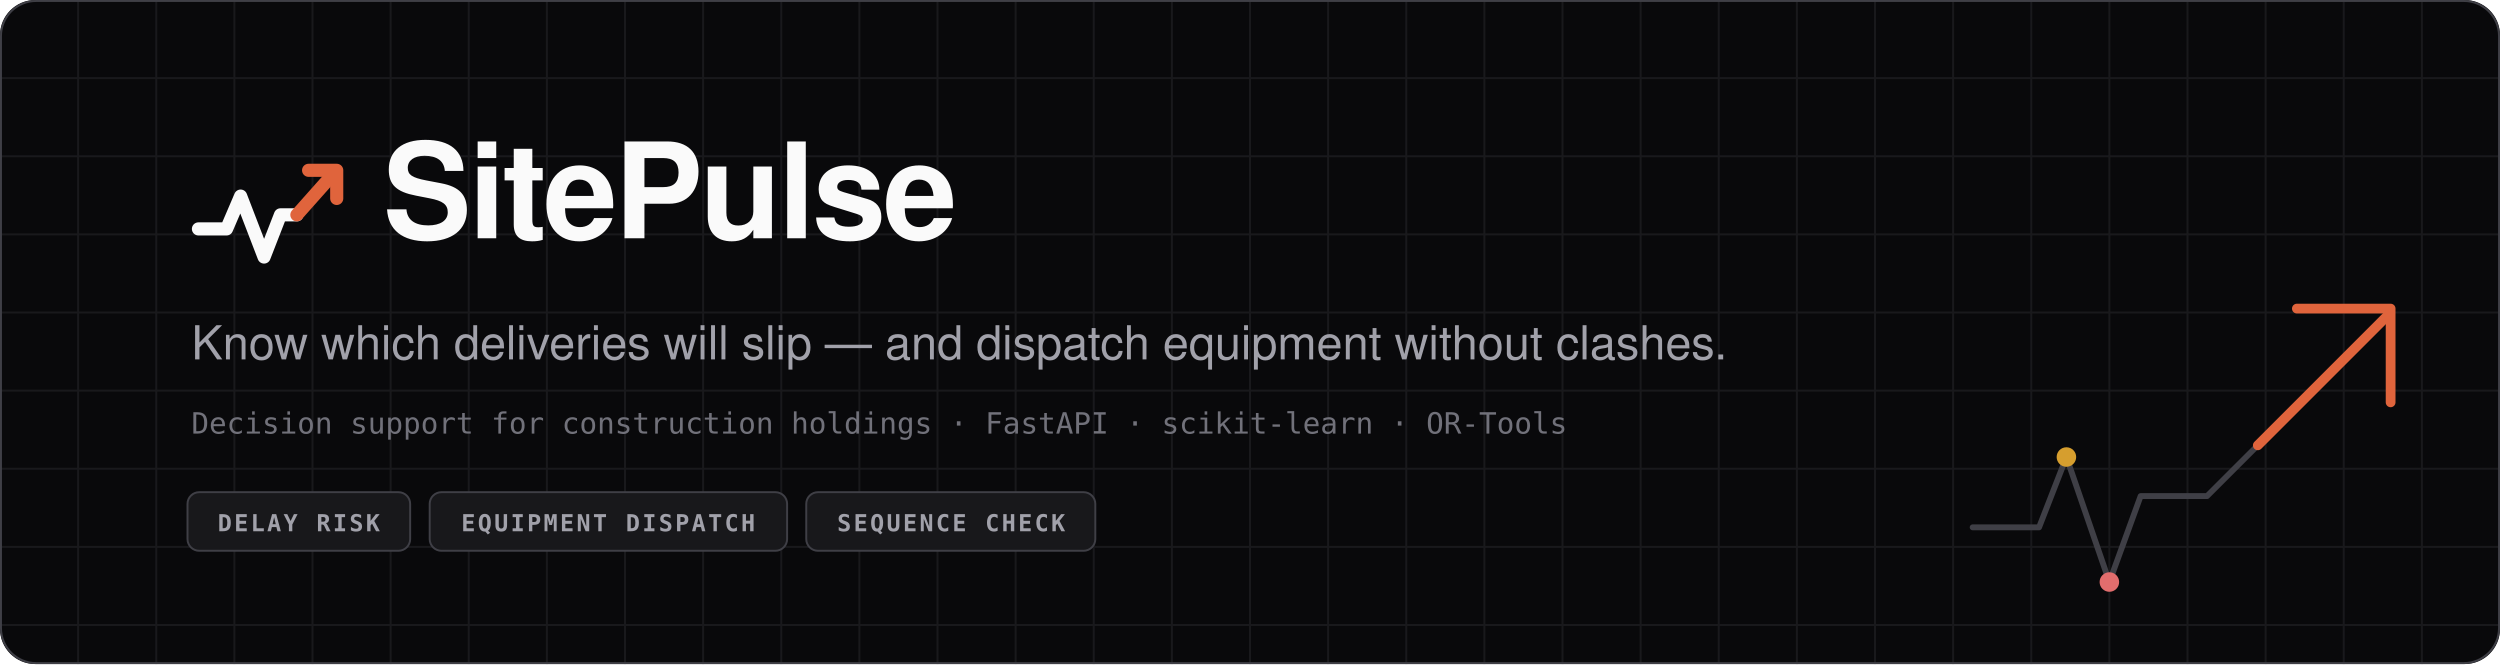
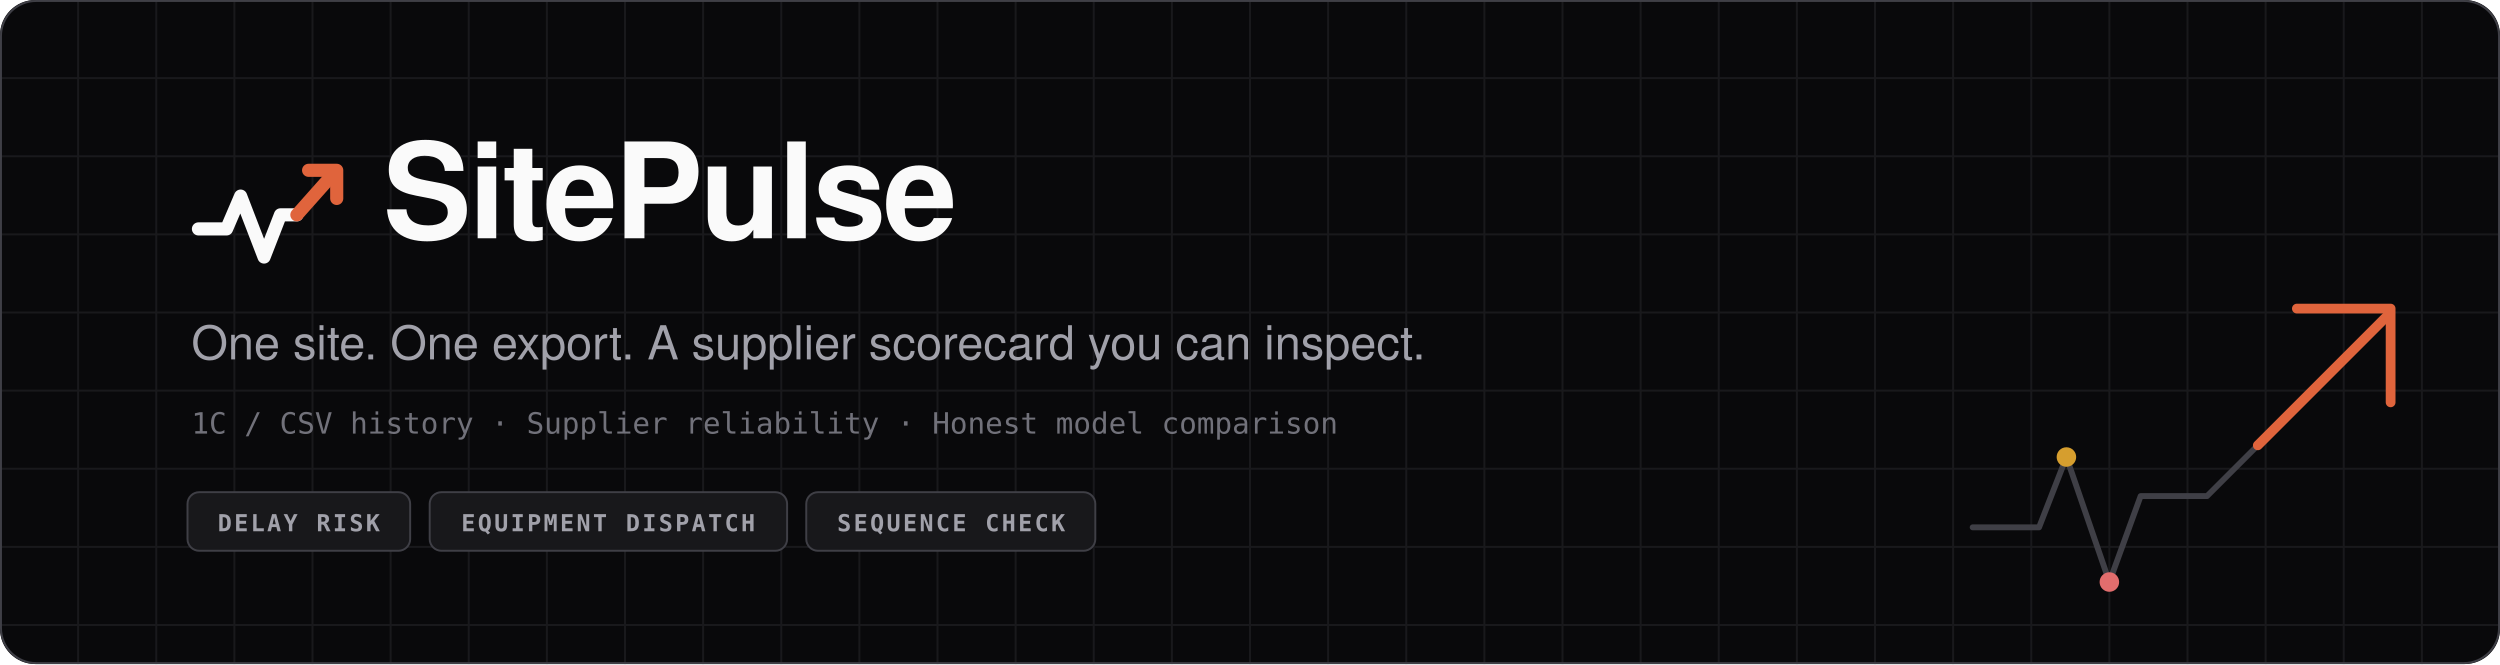
- <svg xmlns="http://www.w3.org/2000/svg" viewBox="0 0 1280 340" width="1280" height="340" role="img" aria-label="SitePulse — delivery-risk prediction and clash-free equipment dispatch for construction sites">
+ <svg xmlns="http://www.w3.org/2000/svg" viewBox="0 0 1280 340" width="1280" height="340" role="img" aria-label="SitePulse — supplier scorecards from 1C history for one construction site">
  <rect width="1280" height="340" rx="18" fill="#09090B" />
  <g stroke="#27272A" stroke-width="1" opacity="0.55">
    <path d="M40 0V340" />
    <path d="M80 0V340" />
    <path d="M120 0V340" />
    <path d="M160 0V340" />
    <path d="M200 0V340" />
    <path d="M240 0V340" />
    <path d="M280 0V340" />
    <path d="M320 0V340" />
    <path d="M360 0V340" />
    <path d="M400 0V340" />
    <path d="M440 0V340" />
    <path d="M480 0V340" />
    <path d="M520 0V340" />
    <path d="M560 0V340" />
    <path d="M600 0V340" />
    <path d="M640 0V340" />
    <path d="M680 0V340" />
    <path d="M720 0V340" />
    <path d="M760 0V340" />
    <path d="M800 0V340" />
    <path d="M840 0V340" />
    <path d="M880 0V340" />
    <path d="M920 0V340" />
    <path d="M960 0V340" />
    <path d="M1000 0V340" />
    <path d="M1040 0V340" />
    <path d="M1080 0V340" />
    <path d="M1120 0V340" />
    <path d="M1160 0V340" />
    <path d="M1200 0V340" />
    <path d="M1240 0V340" />
    <path d="M0 40H1280" />
    <path d="M0 80H1280" />
    <path d="M0 120H1280" />
    <path d="M0 160H1280" />
    <path d="M0 200H1280" />
    <path d="M0 240H1280" />
    <path d="M0 280H1280" />
    <path d="M0 320H1280" />
  </g>
  <rect x="0.5" y="0.5" width="1279" height="339" rx="18" fill="none" stroke="#3F3F46" />
  <g transform="translate(92,62) scale(2.4)" fill="none" stroke-linecap="round" stroke-linejoin="round" stroke-width="2.8">
    <path d="M4 23h6l3-7 5 13 3.5-9h3.5" stroke="#FAFAFA" />
    <path d="M25 20 33 11" stroke="#E0643C" />
    <path d="M27.5 10.5h6v6" stroke="#E0643C" />
  </g>
  <text x="196" y="122" font-family="Geist, ui-sans-serif, system-ui, -apple-system, 'Segoe UI', Helvetica, Arial, sans-serif" font-size="68" font-weight="650" fill="#FAFAFA" text-anchor="start" letter-spacing="-1.5">SitePulse</text>
-   <text x="98" y="184" font-family="Geist, ui-sans-serif, system-ui, -apple-system, 'Segoe UI', Helvetica, Arial, sans-serif" font-size="24" font-weight="400" fill="#A1A1AA" text-anchor="start" letter-spacing="0">Know which deliveries will slip — and dispatch equipment without clashes.</text>
-   <text x="98" y="222" font-family="'Geist Mono', ui-monospace, SFMono-Regular, Menlo, Consolas, monospace" font-size="15" font-weight="500" fill="#71717A" text-anchor="start" letter-spacing="0">Decision support for construction holdings · FastAPI · scikit-learn · OR-Tools</text>
+   <text x="98" y="184" font-family="Geist, ui-sans-serif, system-ui, -apple-system, 'Segoe UI', Helvetica, Arial, sans-serif" font-size="24" font-weight="400" fill="#A1A1AA" text-anchor="start" letter-spacing="0">One site. One export. A supplier scorecard you can inspect.</text>
+   <text x="98" y="222" font-family="'Geist Mono', ui-monospace, SFMono-Regular, Menlo, Consolas, monospace" font-size="15" font-weight="500" fill="#71717A" text-anchor="start" letter-spacing="0">1C / CSV history · Supplier reliability · Honest model comparison</text>
  <rect x="96" y="252" width="114" height="30" rx="6" fill="#18181B" stroke="#3F3F46" />
  <text x="153.0" y="272" font-family="'Geist Mono', ui-monospace, SFMono-Regular, Menlo, Consolas, monospace" font-size="12" font-weight="600" fill="#A1A1AA" text-anchor="middle" letter-spacing="1.2">DELAY RISK</text>
  <rect x="220.0" y="252" width="183" height="30" rx="6" fill="#18181B" stroke="#3F3F46" />
  <text x="311.4" y="272" font-family="'Geist Mono', ui-monospace, SFMono-Regular, Menlo, Consolas, monospace" font-size="12" font-weight="600" fill="#A1A1AA" text-anchor="middle" letter-spacing="1.2">EQUIPMENT DISPATCH</text>
  <rect x="412.8" y="252" width="148" height="30" rx="6" fill="#18181B" stroke="#3F3F46" />
  <text x="487" y="272" font-family="'Geist Mono', ui-monospace, SFMono-Regular, Menlo, Consolas, monospace" font-size="12" font-weight="600" fill="#A1A1AA" text-anchor="middle" letter-spacing="1.2">SEQUENCE CHECK</text>
  <path d="M1010 270h34l14-36 22 64 16-44h34l26-26" fill="none" stroke="#3F3F46" stroke-width="3" stroke-linecap="round" stroke-linejoin="round" />
  <path d="M1156 228 1222 162" fill="none" stroke="#E0643C" stroke-width="5" stroke-linecap="round" />
  <path d="M1176 158h48v48" fill="none" stroke="#E0643C" stroke-width="5" stroke-linecap="round" stroke-linejoin="round" />
  <circle cx="1058" cy="234" r="5" fill="#D69E2E" />
  <circle cx="1080" cy="298" r="5" fill="#E26D6D" />
</svg>
